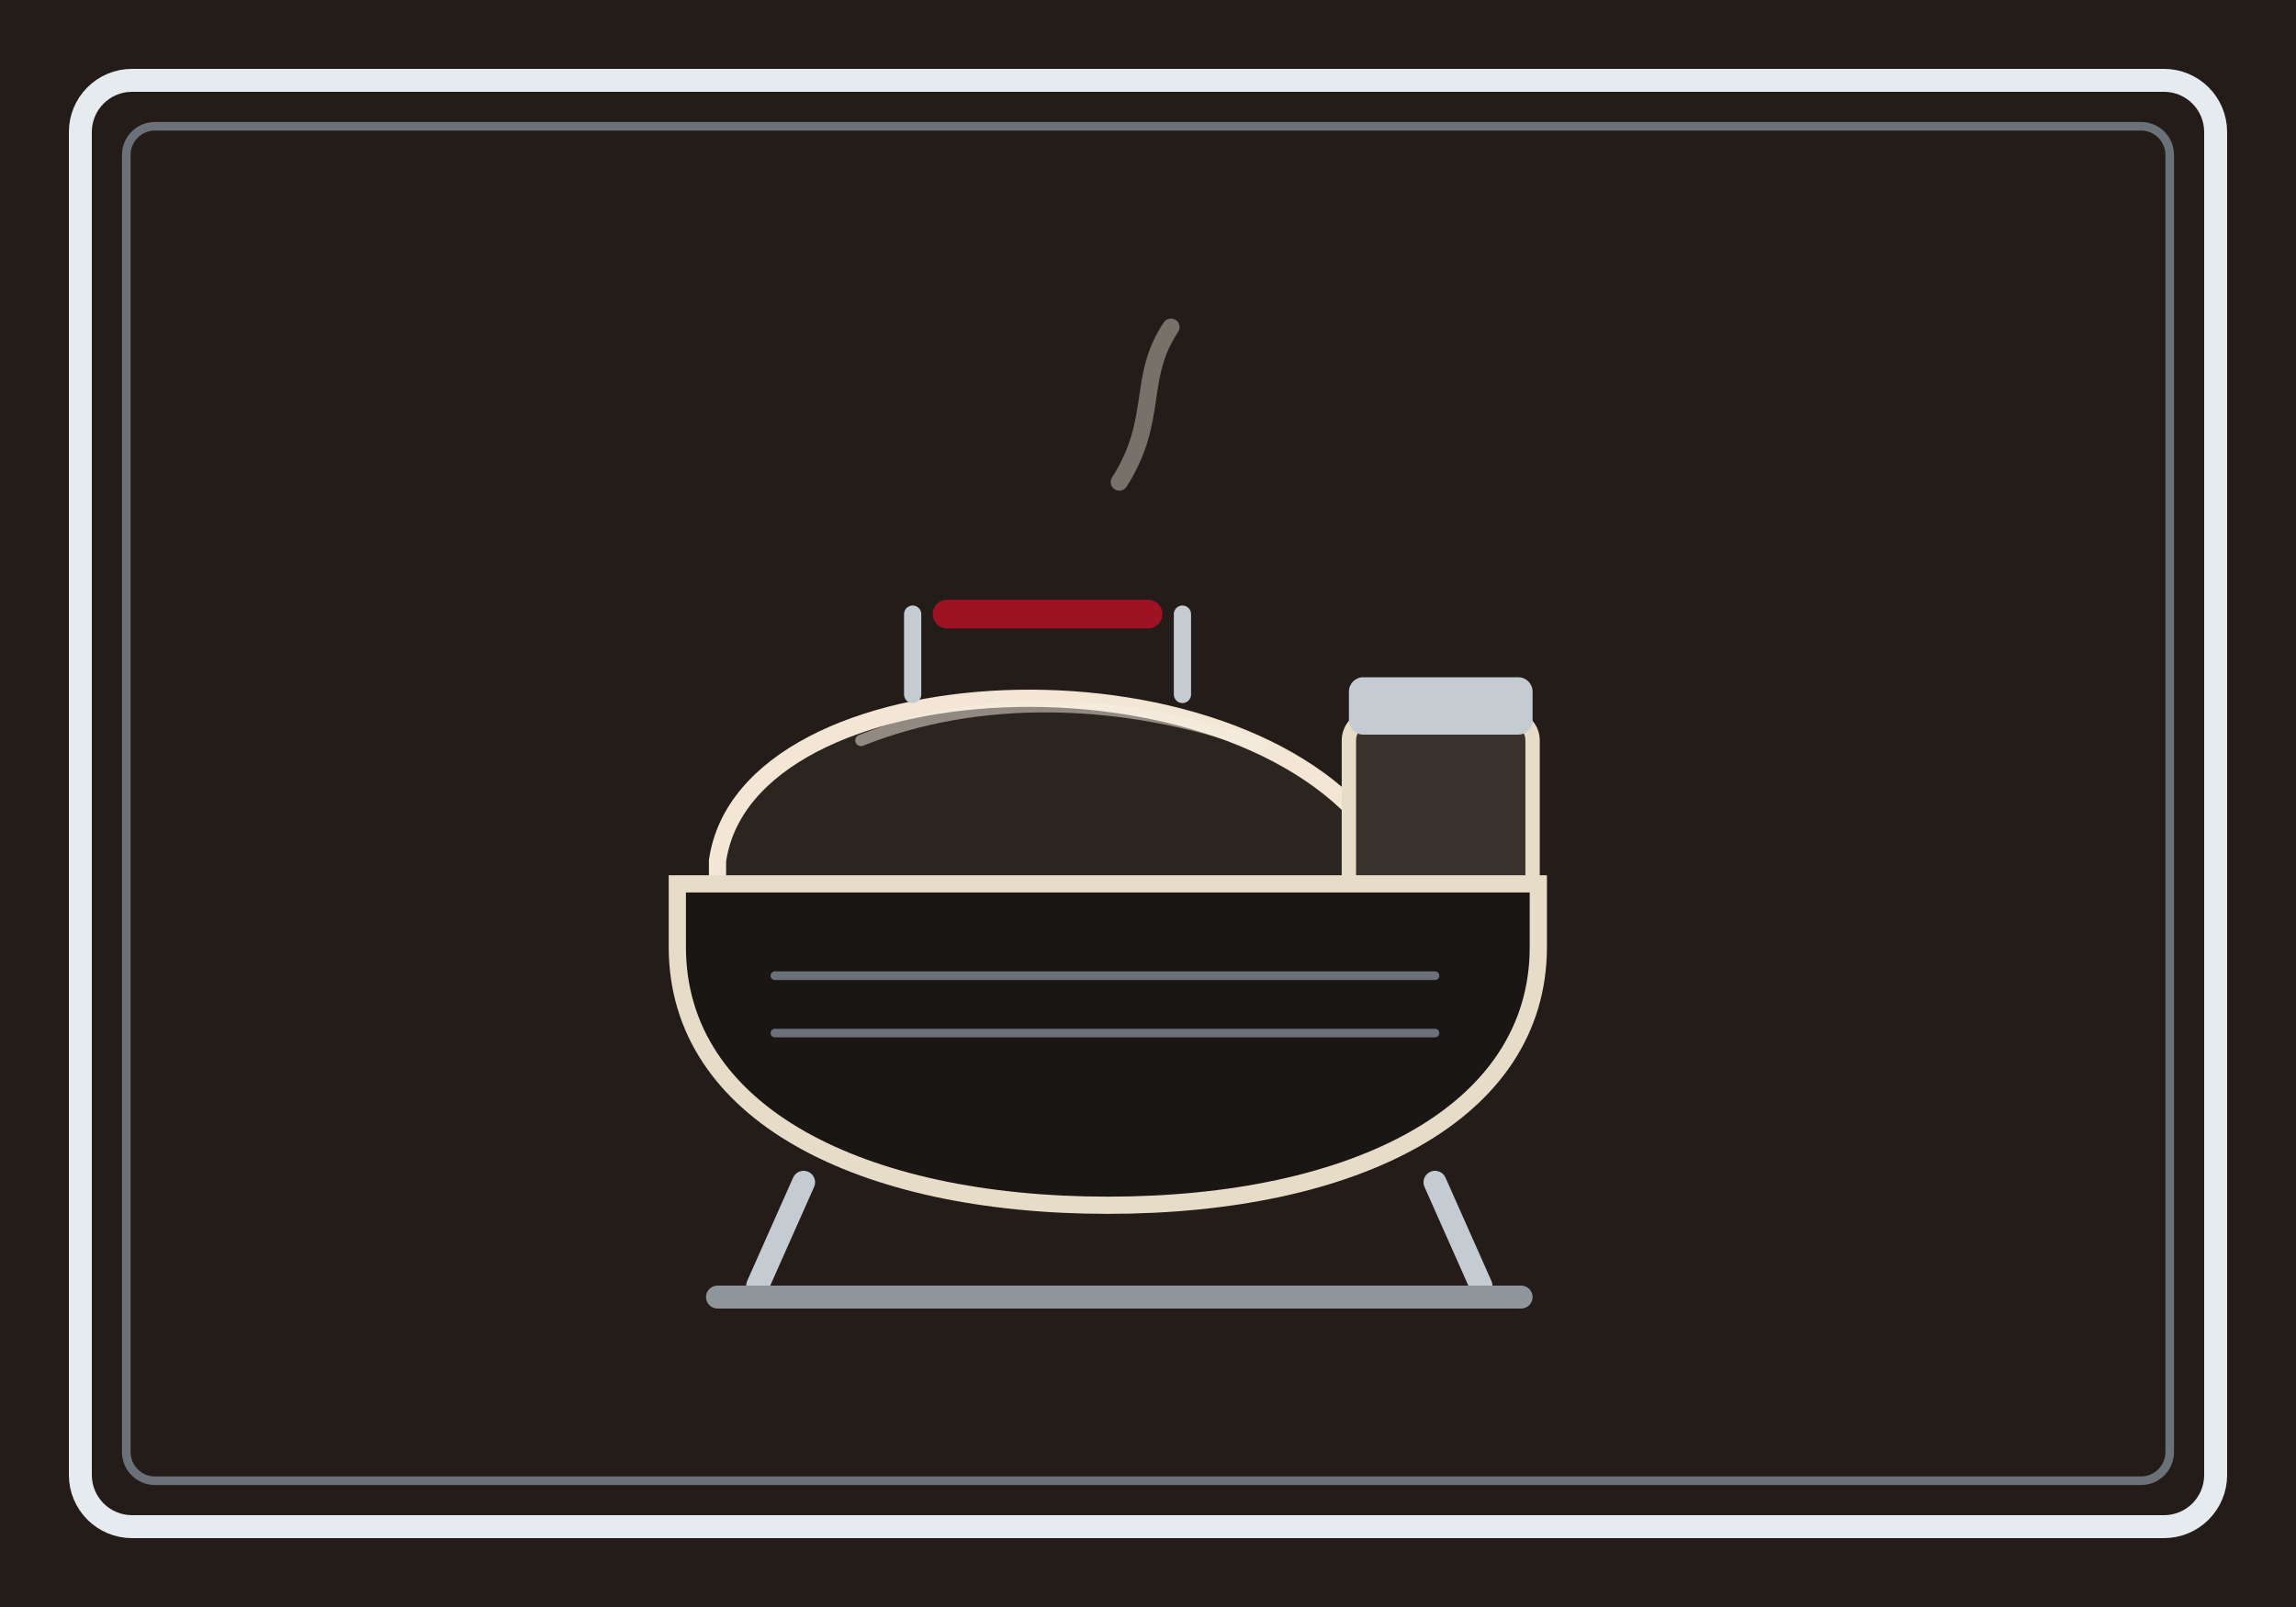
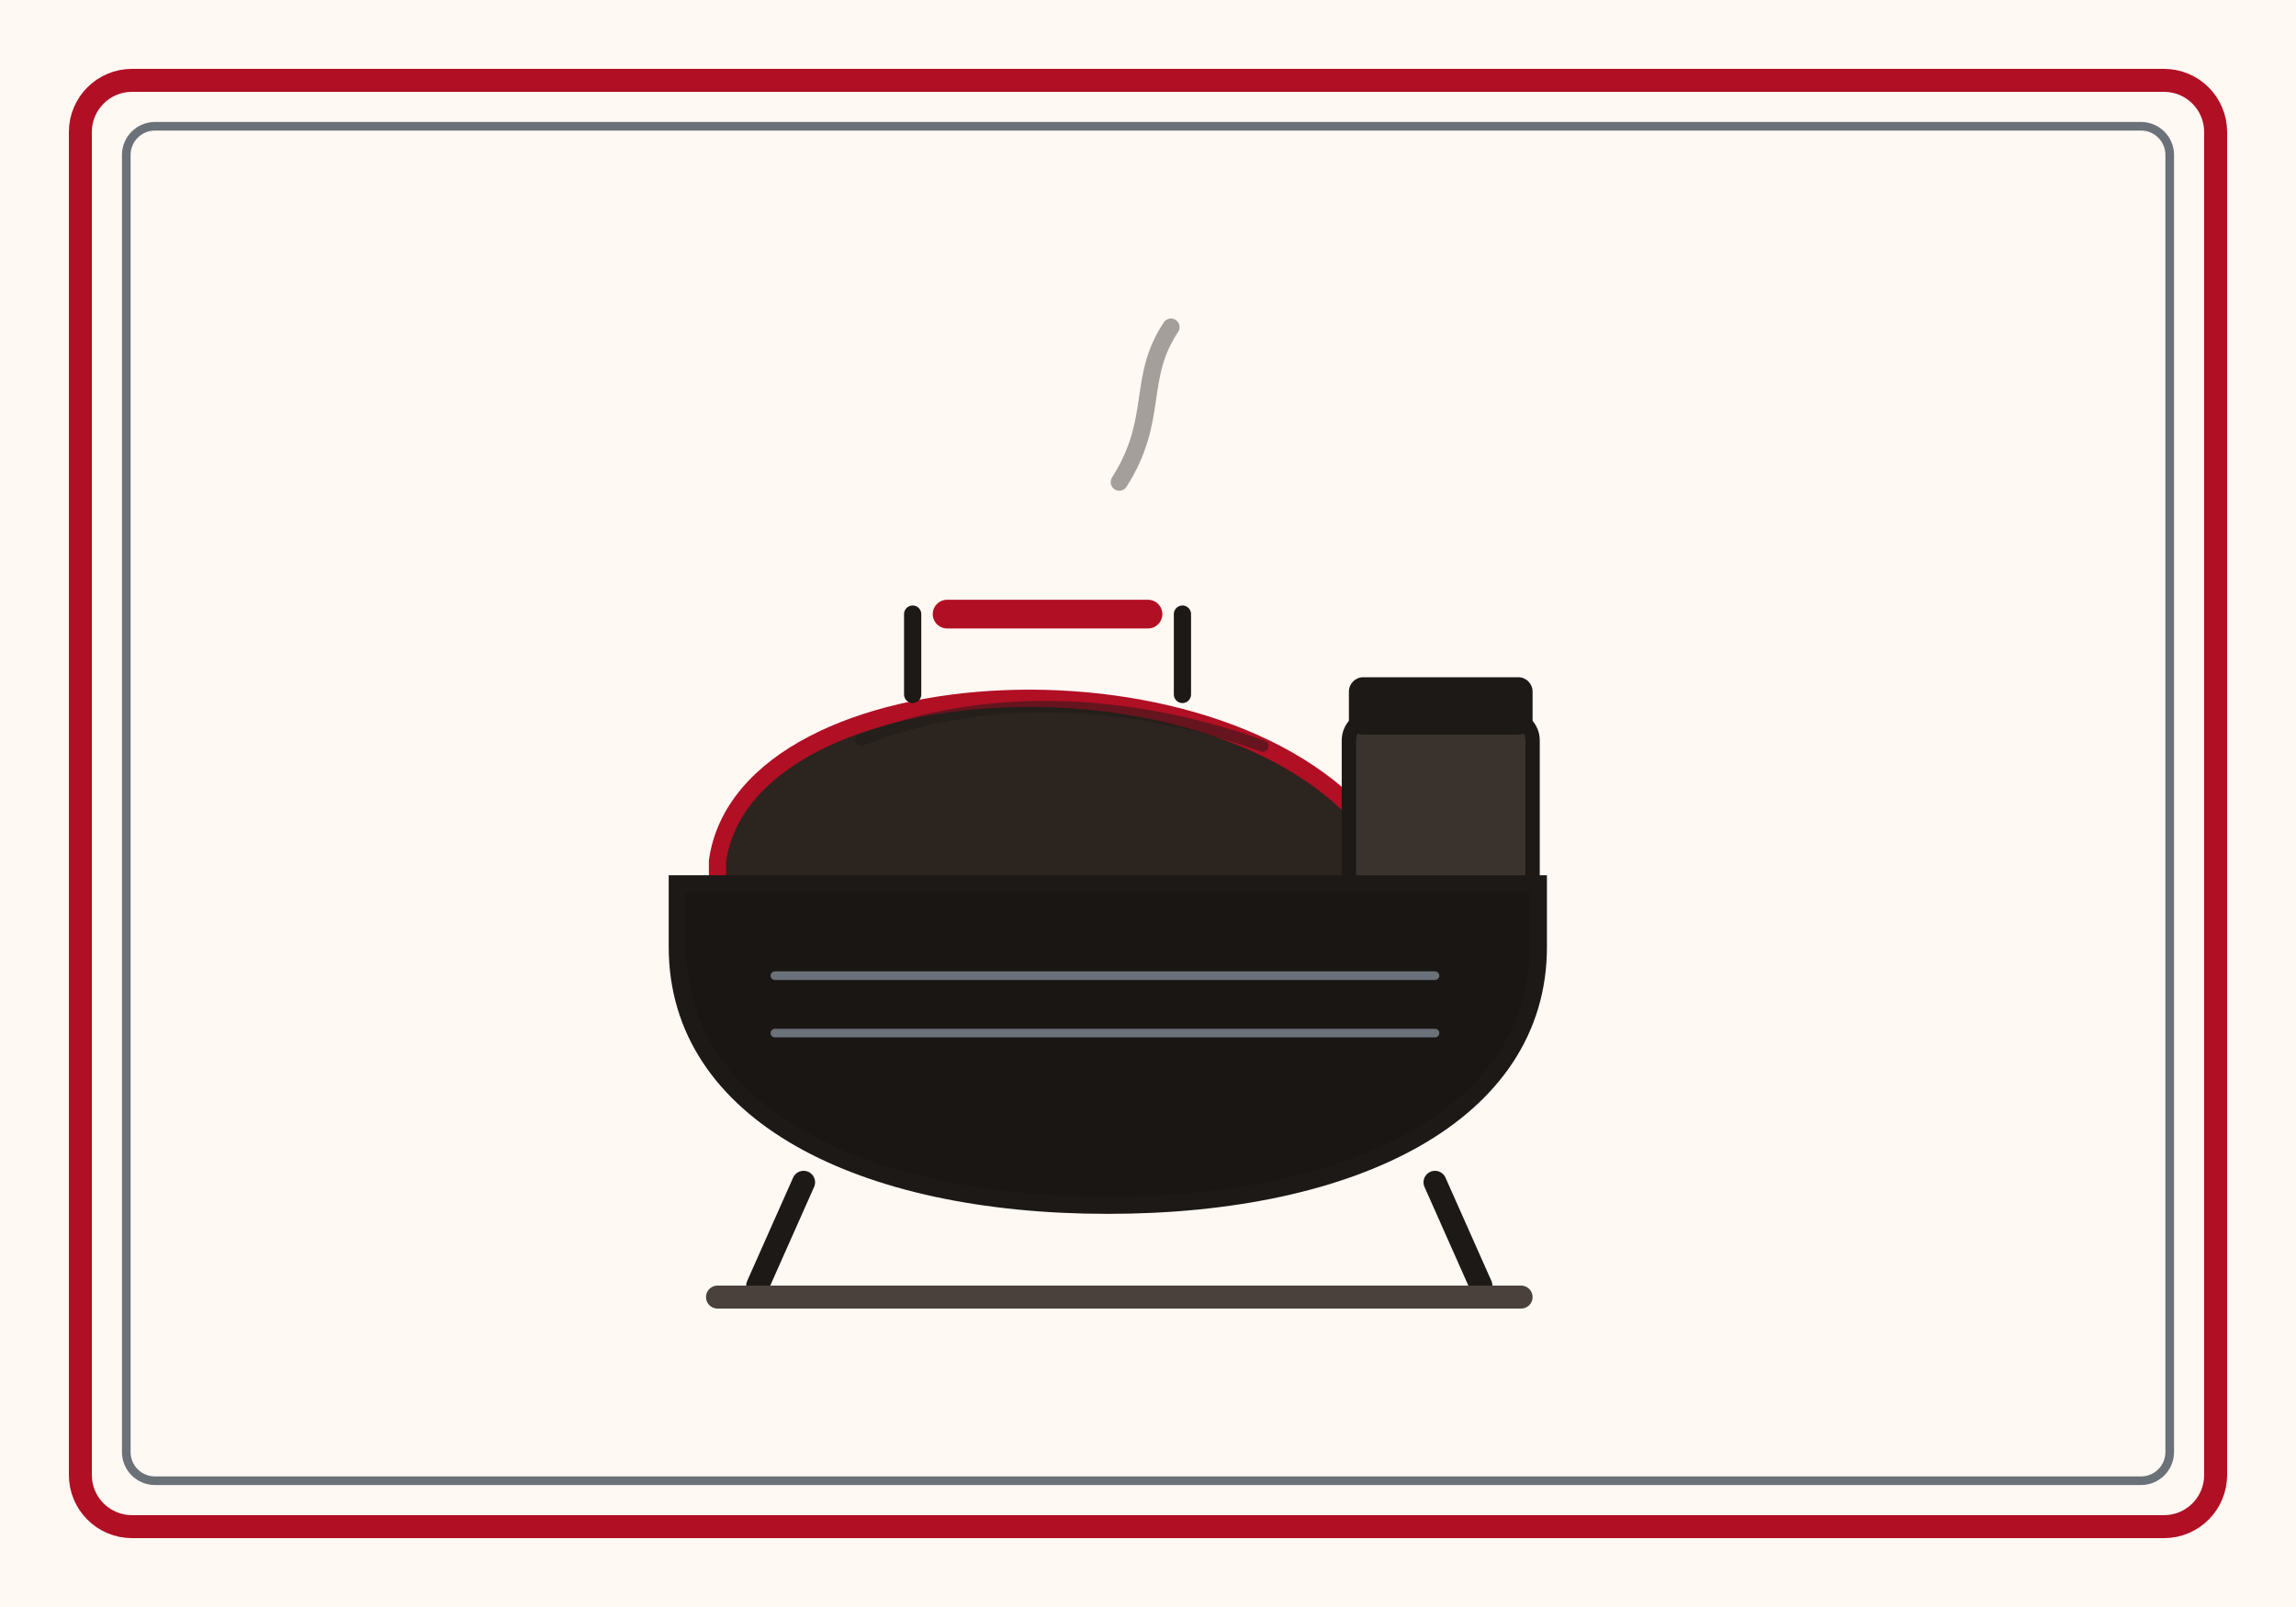
<svg xmlns="http://www.w3.org/2000/svg" viewBox="0 0 800 560" fill="none">
-   <rect width="800" height="560" fill="#231C18" />
-   <rect x="28" y="28" width="744" height="504" rx="18" stroke="#E6EBEF" stroke-width="8" />
+   <rect width="800" height="560" fill="#FFF8F3" />
+   <rect x="28" y="28" width="744" height="504" rx="18" stroke="#B10F24" stroke-width="8" />
  <rect x="44" y="44" width="712" height="472" rx="10" stroke="#6A7178" stroke-width="3" />
-   <path d="M390 168c14-22 6-36 18-54" stroke="#F6F0E4" stroke-width="6" stroke-linecap="round" opacity=".4" />
-   <path d="M250 300c10-70 180-78 230-8v28H250v-20z" fill="#2C241F" stroke="#F3E6D4" stroke-width="6" />
-   <path d="M300 258c40-16 90-16 140 2" stroke="#F6F0E4" stroke-width="4" stroke-linecap="round" opacity=".5" />
-   <path d="M330 214h70" stroke="#9E1224" stroke-width="10" stroke-linecap="round" />
-   <path d="M318 214v28M412 214v28" stroke="#C5CCD1" stroke-width="6" stroke-linecap="round" />
-   <rect x="470" y="250" width="64" height="78" rx="8" fill="#3A322C" stroke="#E7DCC8" stroke-width="5" />
-   <rect x="470" y="236" width="64" height="20" rx="5" fill="#C5CCD1" />
-   <path d="M236 308h300v22c0 58-64 90-150 90s-150-32-150-90v-22z" fill="#1A1614" stroke="#E7DCC8" stroke-width="6" />
+   <path d="M390 168c14-22 6-36 18-54" stroke="#1C1917" stroke-width="6" stroke-linecap="round" opacity=".4" />
+   <path d="M250 300c10-70 180-78 230-8v28H250v-20z" fill="#2C241F" stroke="#B10F24" stroke-width="6" />
+   <path d="M300 258c40-16 90-16 140 2" stroke="#1C1917" stroke-width="4" stroke-linecap="round" opacity=".5" />
+   <path d="M330 214h70" stroke="#B10F24" stroke-width="10" stroke-linecap="round" />
+   <path d="M318 214v28M412 214v28" stroke="#1C1917" stroke-width="6" stroke-linecap="round" />
+   <rect x="470" y="250" width="64" height="78" rx="8" fill="#3A322C" stroke="#1C1917" stroke-width="5" />
+   <rect x="470" y="236" width="64" height="20" rx="5" fill="#1C1917" />
+   <path d="M236 308h300v22c0 58-64 90-150 90s-150-32-150-90v-22z" fill="#1A1614" stroke="#1C1917" stroke-width="6" />
  <path d="M270 340h230M270 360h230" stroke="#6A7178" stroke-width="3" stroke-linecap="round" />
-   <path d="M280 412l-16 36M500 412l16 36" stroke="#C5CCD1" stroke-width="8" stroke-linecap="round" />
-   <path d="M250 452h280" stroke="#8E969C" stroke-width="8" stroke-linecap="round" />
+   <path d="M280 412l-16 36M500 412l16 36" stroke="#1C1917" stroke-width="8" stroke-linecap="round" />
+   <path d="M250 452h280" stroke="#4A403C" stroke-width="8" stroke-linecap="round" />
</svg>
